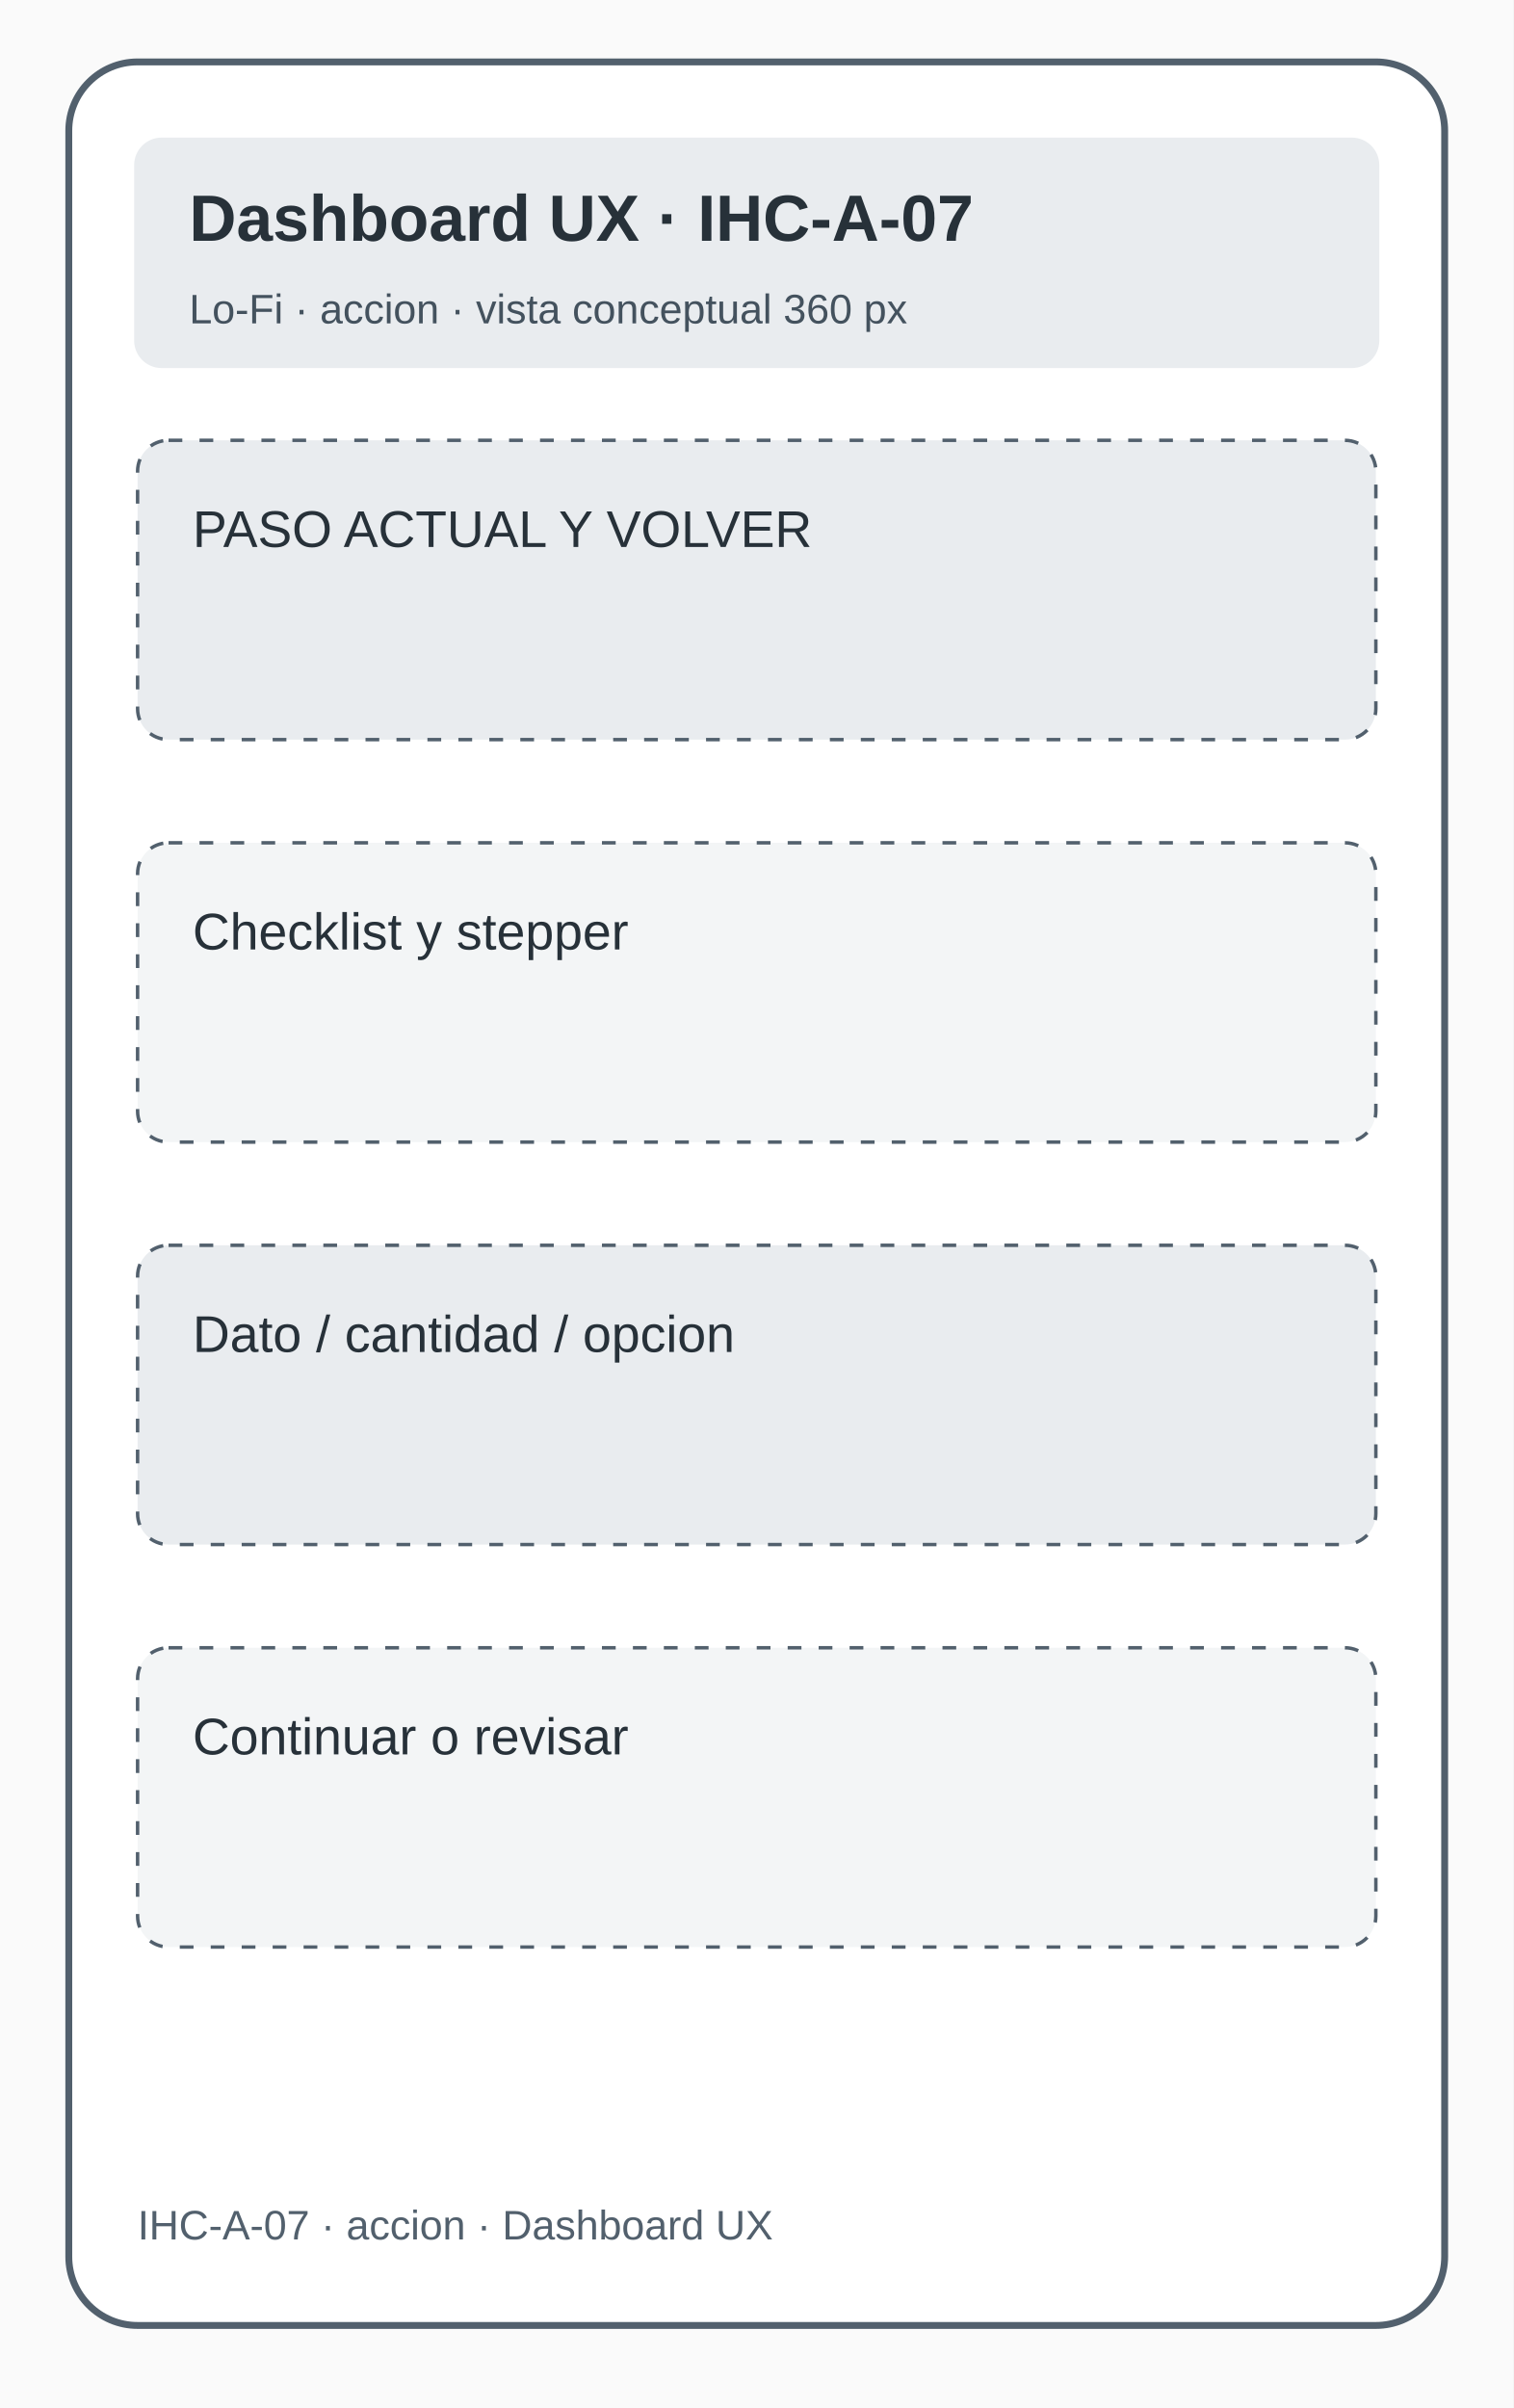
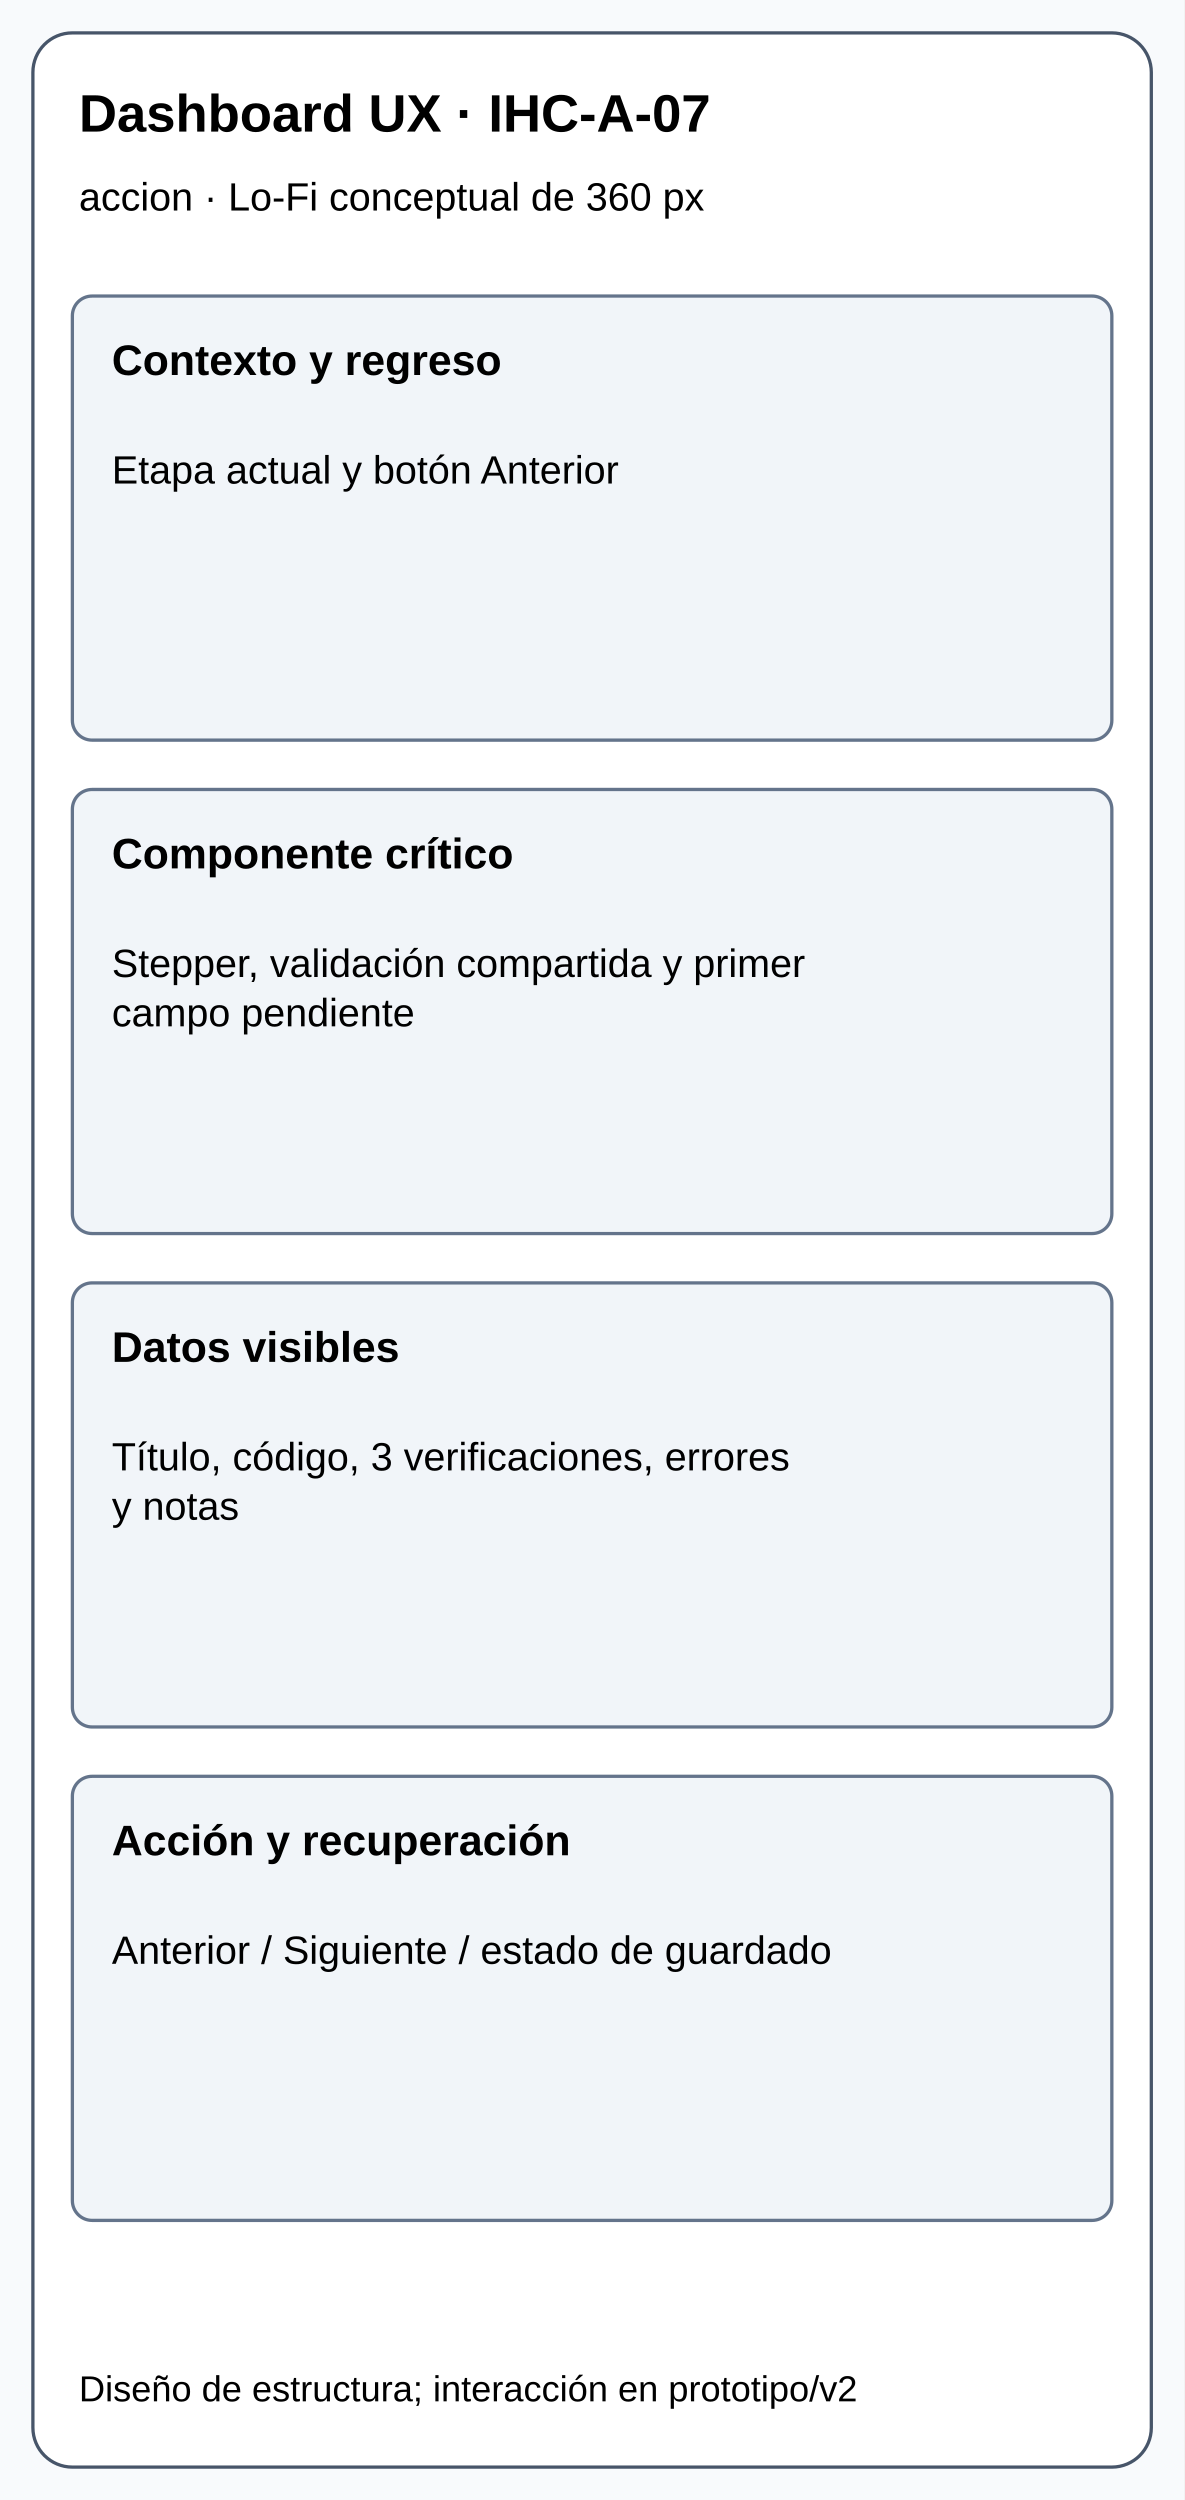
- <svg xmlns="http://www.w3.org/2000/svg" width="440" height="700" viewBox="0 0 440 700" role="img" aria-label="Wireframe IHC-A-07 accion">
-   <rect width="440" height="700" fill="#FAFAFA" />
-   <rect x="20" y="18" width="400" height="658" rx="20" fill="#FFF" stroke="#52606D" stroke-width="2" />
-   <rect x="39" y="40" width="362" height="67" rx="8" fill="#E9ECEF" />
-   <text x="55" y="70" font-family="Arial" font-size="19" font-weight="bold" fill="#273139">Dashboard UX · IHC-A-07</text>
-   <text x="55" y="94" font-family="Arial" font-size="12" fill="#44525E">Lo-Fi · accion · vista conceptual 360 px</text>
-   <rect x="40" y="128" width="360" height="87" rx="9" fill="#E9ECEF" stroke="#52606D" stroke-dasharray="4 5" />
-   <text x="56" y="159" font-family="Arial" font-size="15" fill="#273139">PASO ACTUAL Y VOLVER</text>
-   <rect x="40" y="245" width="360" height="87" rx="9" fill="#F3F5F6" stroke="#52606D" stroke-dasharray="4 5" />
-   <text x="56" y="276" font-family="Arial" font-size="15" fill="#273139">Checklist y stepper</text>
-   <rect x="40" y="362" width="360" height="87" rx="9" fill="#E9ECEF" stroke="#52606D" stroke-dasharray="4 5" />
-   <text x="56" y="393" font-family="Arial" font-size="15" fill="#273139">Dato / cantidad / opcion</text>
-   <rect x="40" y="479" width="360" height="87" rx="9" fill="#F3F5F6" stroke="#52606D" stroke-dasharray="4 5" />
-   <text x="56" y="510" font-family="Arial" font-size="15" fill="#273139">Continuar o revisar</text>
-   <text x="40" y="651" font-family="Arial" font-size="12" fill="#52606D">IHC-A-07 · accion · Dashboard UX</text>
+ <svg xmlns="http://www.w3.org/2000/svg" width="360" height="760" viewBox="0 0 360 760" role="img" aria-label="IHC-A-07 accion">
+   <rect width="360" height="760" fill="#f8fafc" />
+   <rect x="10" y="10" width="340" height="740" rx="12" fill="white" stroke="#475569" />
+   <text x="24" y="40" font-family="Arial" font-size="16" font-weight="bold">Dashboard UX · IHC-A-07</text>
+   <text x="24" y="64" font-family="Arial" font-size="12">accion · Lo-Fi conceptual de 360 px</text>
+   <rect x="22" y="90" width="316" height="135" rx="6" fill="#f1f5f9" stroke="#64748b" />
+   <text x="34" y="114" font-family="Arial" font-size="13" font-weight="bold">Contexto y regreso</text>
+   <text x="34" y="147" font-family="Arial" font-size="12">Etapa actual y botón Anterior</text>
+   <rect x="22" y="240" width="316" height="135" rx="6" fill="#f1f5f9" stroke="#64748b" />
+   <text x="34" y="264" font-family="Arial" font-size="13" font-weight="bold">Componente crítico</text>
+   <text x="34" y="297" font-family="Arial" font-size="12">Stepper, validación compartida y primer</text>
+   <text x="34" y="312" font-family="Arial" font-size="12">campo pendiente</text>
+   <rect x="22" y="390" width="316" height="135" rx="6" fill="#f1f5f9" stroke="#64748b" />
+   <text x="34" y="414" font-family="Arial" font-size="13" font-weight="bold">Datos visibles</text>
+   <text x="34" y="447" font-family="Arial" font-size="12">Título, código, 3 verificaciones, errores</text>
+   <text x="34" y="462" font-family="Arial" font-size="12">y notas</text>
+   <rect x="22" y="540" width="316" height="135" rx="6" fill="#f1f5f9" stroke="#64748b" />
+   <text x="34" y="564" font-family="Arial" font-size="13" font-weight="bold">Acción y recuperación</text>
+   <text x="34" y="597" font-family="Arial" font-size="12">Anterior / Siguiente / estado de guardado</text>
+   <text x="24" y="730" font-family="Arial" font-size="11">Diseño de estructura; interacción en prototipo/v2</text>
</svg>
